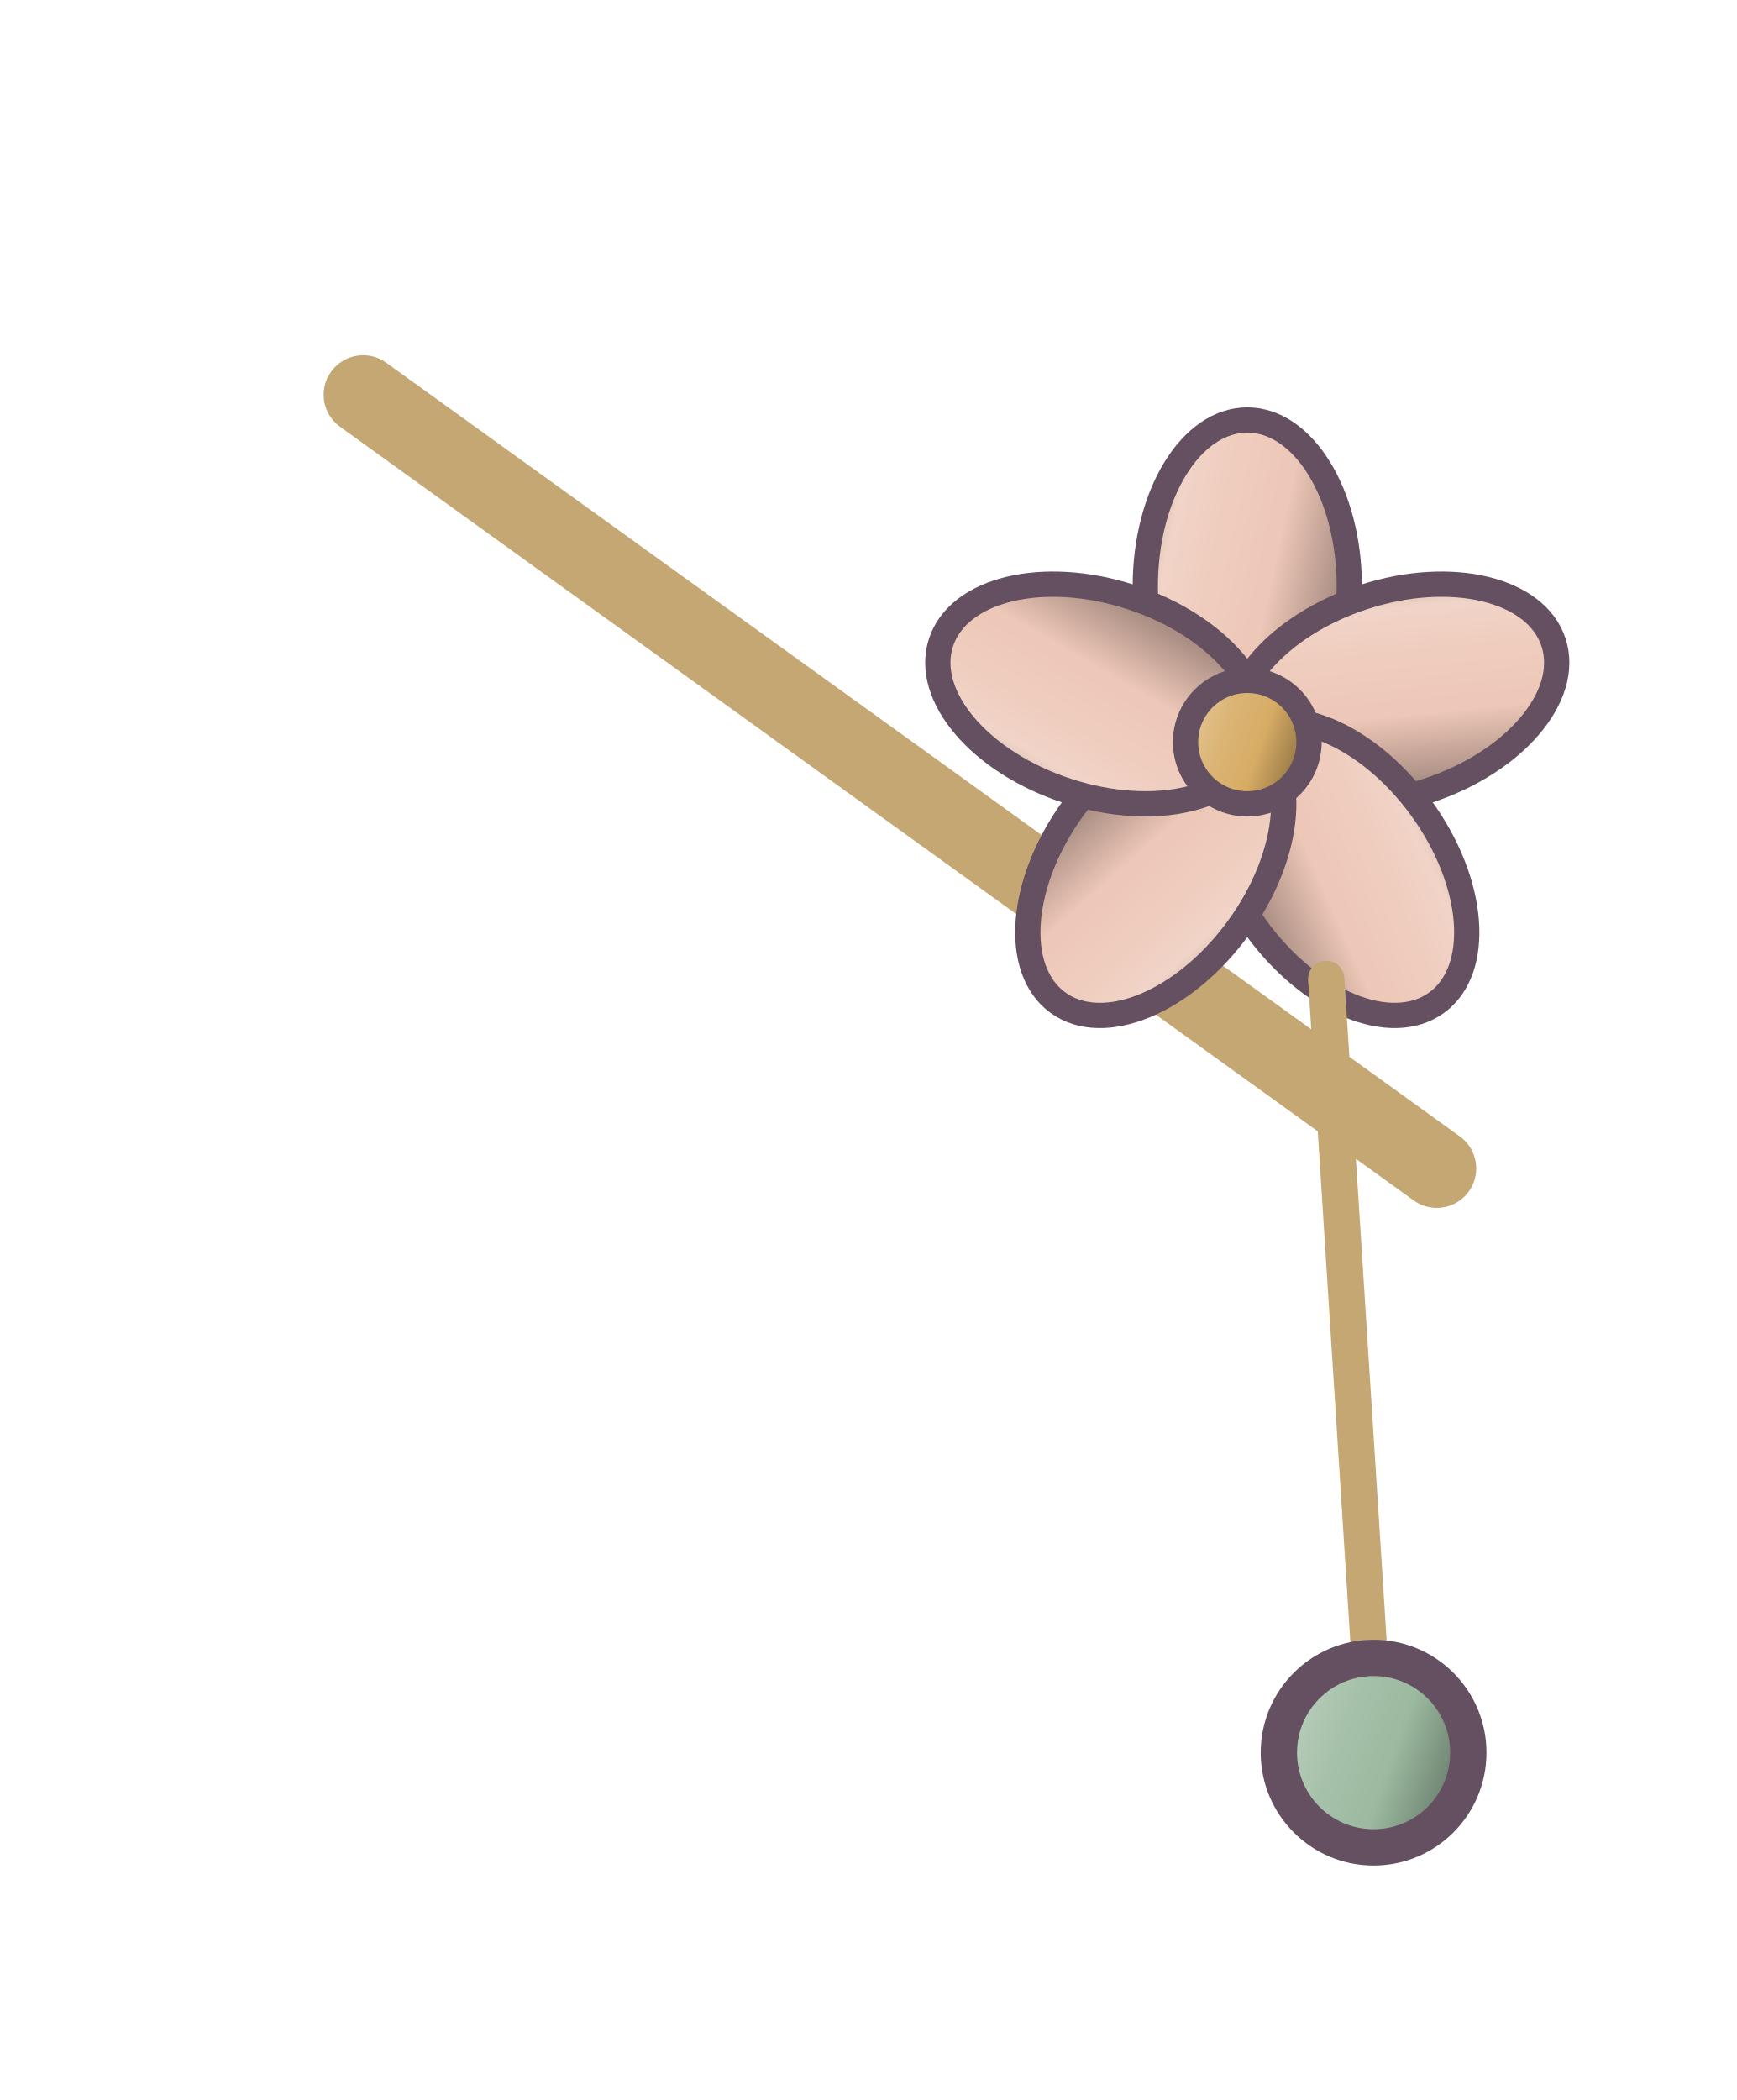
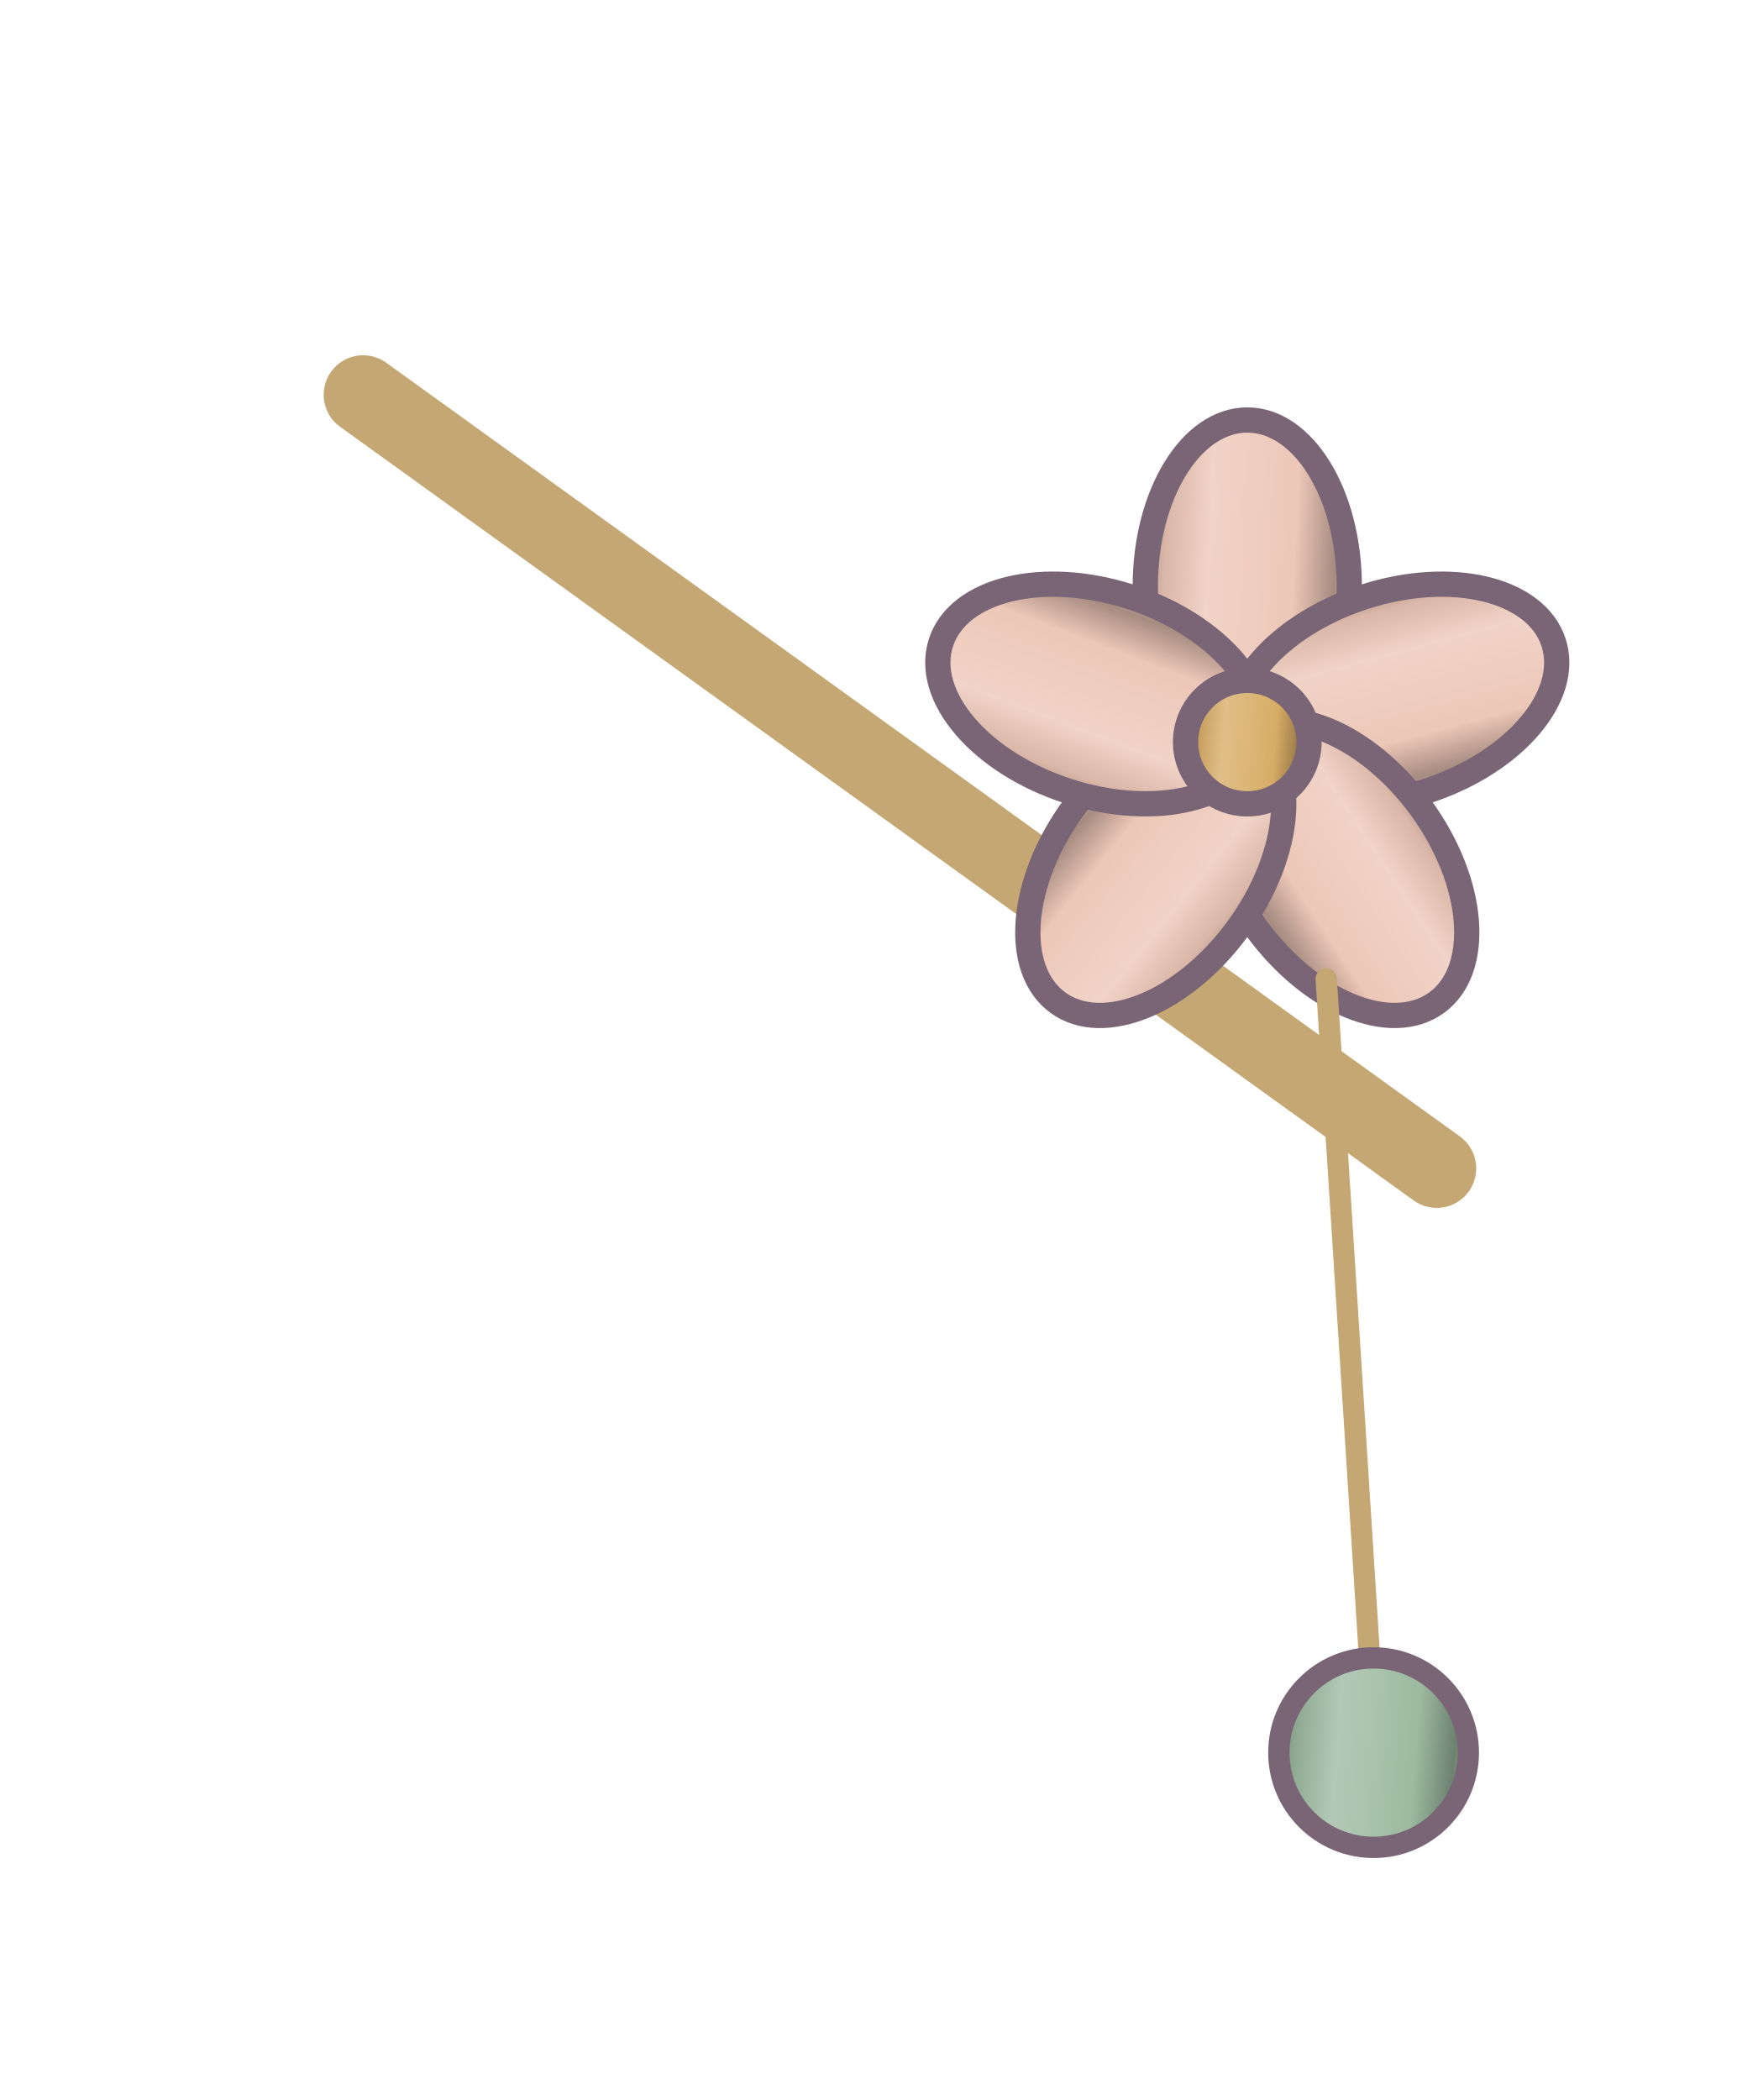
<svg xmlns="http://www.w3.org/2000/svg" width="110" height="133" viewBox="366 113 110 133" fill="none">
  <defs>
-     <linearGradient id="m1gahxsr-0" x1="0" y1="0" x2="1" y2=".35">
-       <stop stop-color="#be9f92" />
-       <stop offset=".22" stop-color="#f1d4c8" />
-       <stop offset=".42" stop-color="#efcdbe" />
-       <stop offset=".7" stop-color="#edc7b7" />
-       <stop offset="1" stop-color="#ab8f84" />
+     <linearGradient id="m1gahxsr-0" x1="0" y1="0" x2="1" y2=".08">
+       <stop stop-color="#a88d82" />
+       <stop offset=".13" stop-color="#dab7a8" />
+       <stop offset=".34" stop-color="#f1d3c7" />
+       <stop offset=".53" stop-color="#efcec0" />
+       <stop offset=".76" stop-color="#edc7b7" />
+       <stop offset=".96" stop-color="#a68b80" />
+       <stop offset="1" stop-color="#c2a396" />
    </linearGradient>
-     <linearGradient id="m1gahxsr-1" x1="0" y1="0" x2="1" y2=".35">
-       <stop stop-color="#ac8a51" />
-       <stop offset=".22" stop-color="#e0bf88" />
-       <stop offset=".42" stop-color="#dbb474" />
-       <stop offset=".7" stop-color="#d7ac65" />
-       <stop offset="1" stop-color="#9b7c49" />
+     <linearGradient id="m1gahxsr-1" x1="0" y1="0" x2="1" y2=".08">
+       <stop stop-color="#997a48" />
+       <stop offset=".13" stop-color="#c69e5d" />
+       <stop offset=".34" stop-color="#e0be87" />
+       <stop offset=".53" stop-color="#dcb779" />
+       <stop offset=".76" stop-color="#d7ac65" />
+       <stop offset=".96" stop-color="#977847" />
+       <stop offset="1" stop-color="#b08d53" />
    </linearGradient>
-     <linearGradient id="m1gahxsr-2" x1="0" y1="0" x2="1" y2=".35">
-       <stop stop-color="#7d9580" />
-       <stop offset=".22" stop-color="#b3cab6" />
-       <stop offset=".42" stop-color="#a6c1aa" />
-       <stop offset=".7" stop-color="#9cbaa0" />
-       <stop offset="1" stop-color="#708673" />
+     <linearGradient id="m1gahxsr-2" x1="0" y1="0" x2="1" y2=".08">
+       <stop stop-color="#6f8472" />
+       <stop offset=".13" stop-color="#90ab93" />
+       <stop offset=".34" stop-color="#b2c9b5" />
+       <stop offset=".53" stop-color="#a9c3ac" />
+       <stop offset=".76" stop-color="#9cbaa0" />
+       <stop offset=".96" stop-color="#6d8270" />
+       <stop offset="1" stop-color="#809983" />
    </linearGradient>
  </defs>
-   <g stroke="#645061" stroke-width="2.3" stroke-linecap="round" stroke-linejoin="round">
+   <g stroke="#796576" stroke-width="1.35" stroke-linecap="round" stroke-linejoin="round">
    <path d="M389 138 L457 187" fill="none" stroke="#c4a773" stroke-width="5" />
    <g transform="translate(445 160)" stroke-width="1.6">
      <ellipse cx="0" cy="-9.86" rx="6.46" ry="10.54" fill="url(#m1gahxsr-0)" transform="rotate(0)" />
      <ellipse cx="0" cy="-9.86" rx="6.46" ry="10.54" fill="url(#m1gahxsr-0)" transform="rotate(72)" />
      <ellipse cx="0" cy="-9.86" rx="6.46" ry="10.54" fill="url(#m1gahxsr-0)" transform="rotate(144)" />
      <ellipse cx="0" cy="-9.86" rx="6.46" ry="10.54" fill="url(#m1gahxsr-0)" transform="rotate(216)" />
      <ellipse cx="0" cy="-9.86" rx="6.46" ry="10.54" fill="url(#m1gahxsr-0)" transform="rotate(288)" />
      <circle cx="0" cy="0" r="3.91" fill="url(#m1gahxsr-1)" />
    </g>
    <path d="M450 175 L453 222" fill="none" stroke="#c4a773" />
    <circle cx="453" cy="224" r="6" fill="url(#m1gahxsr-2)" />
  </g>
</svg>
